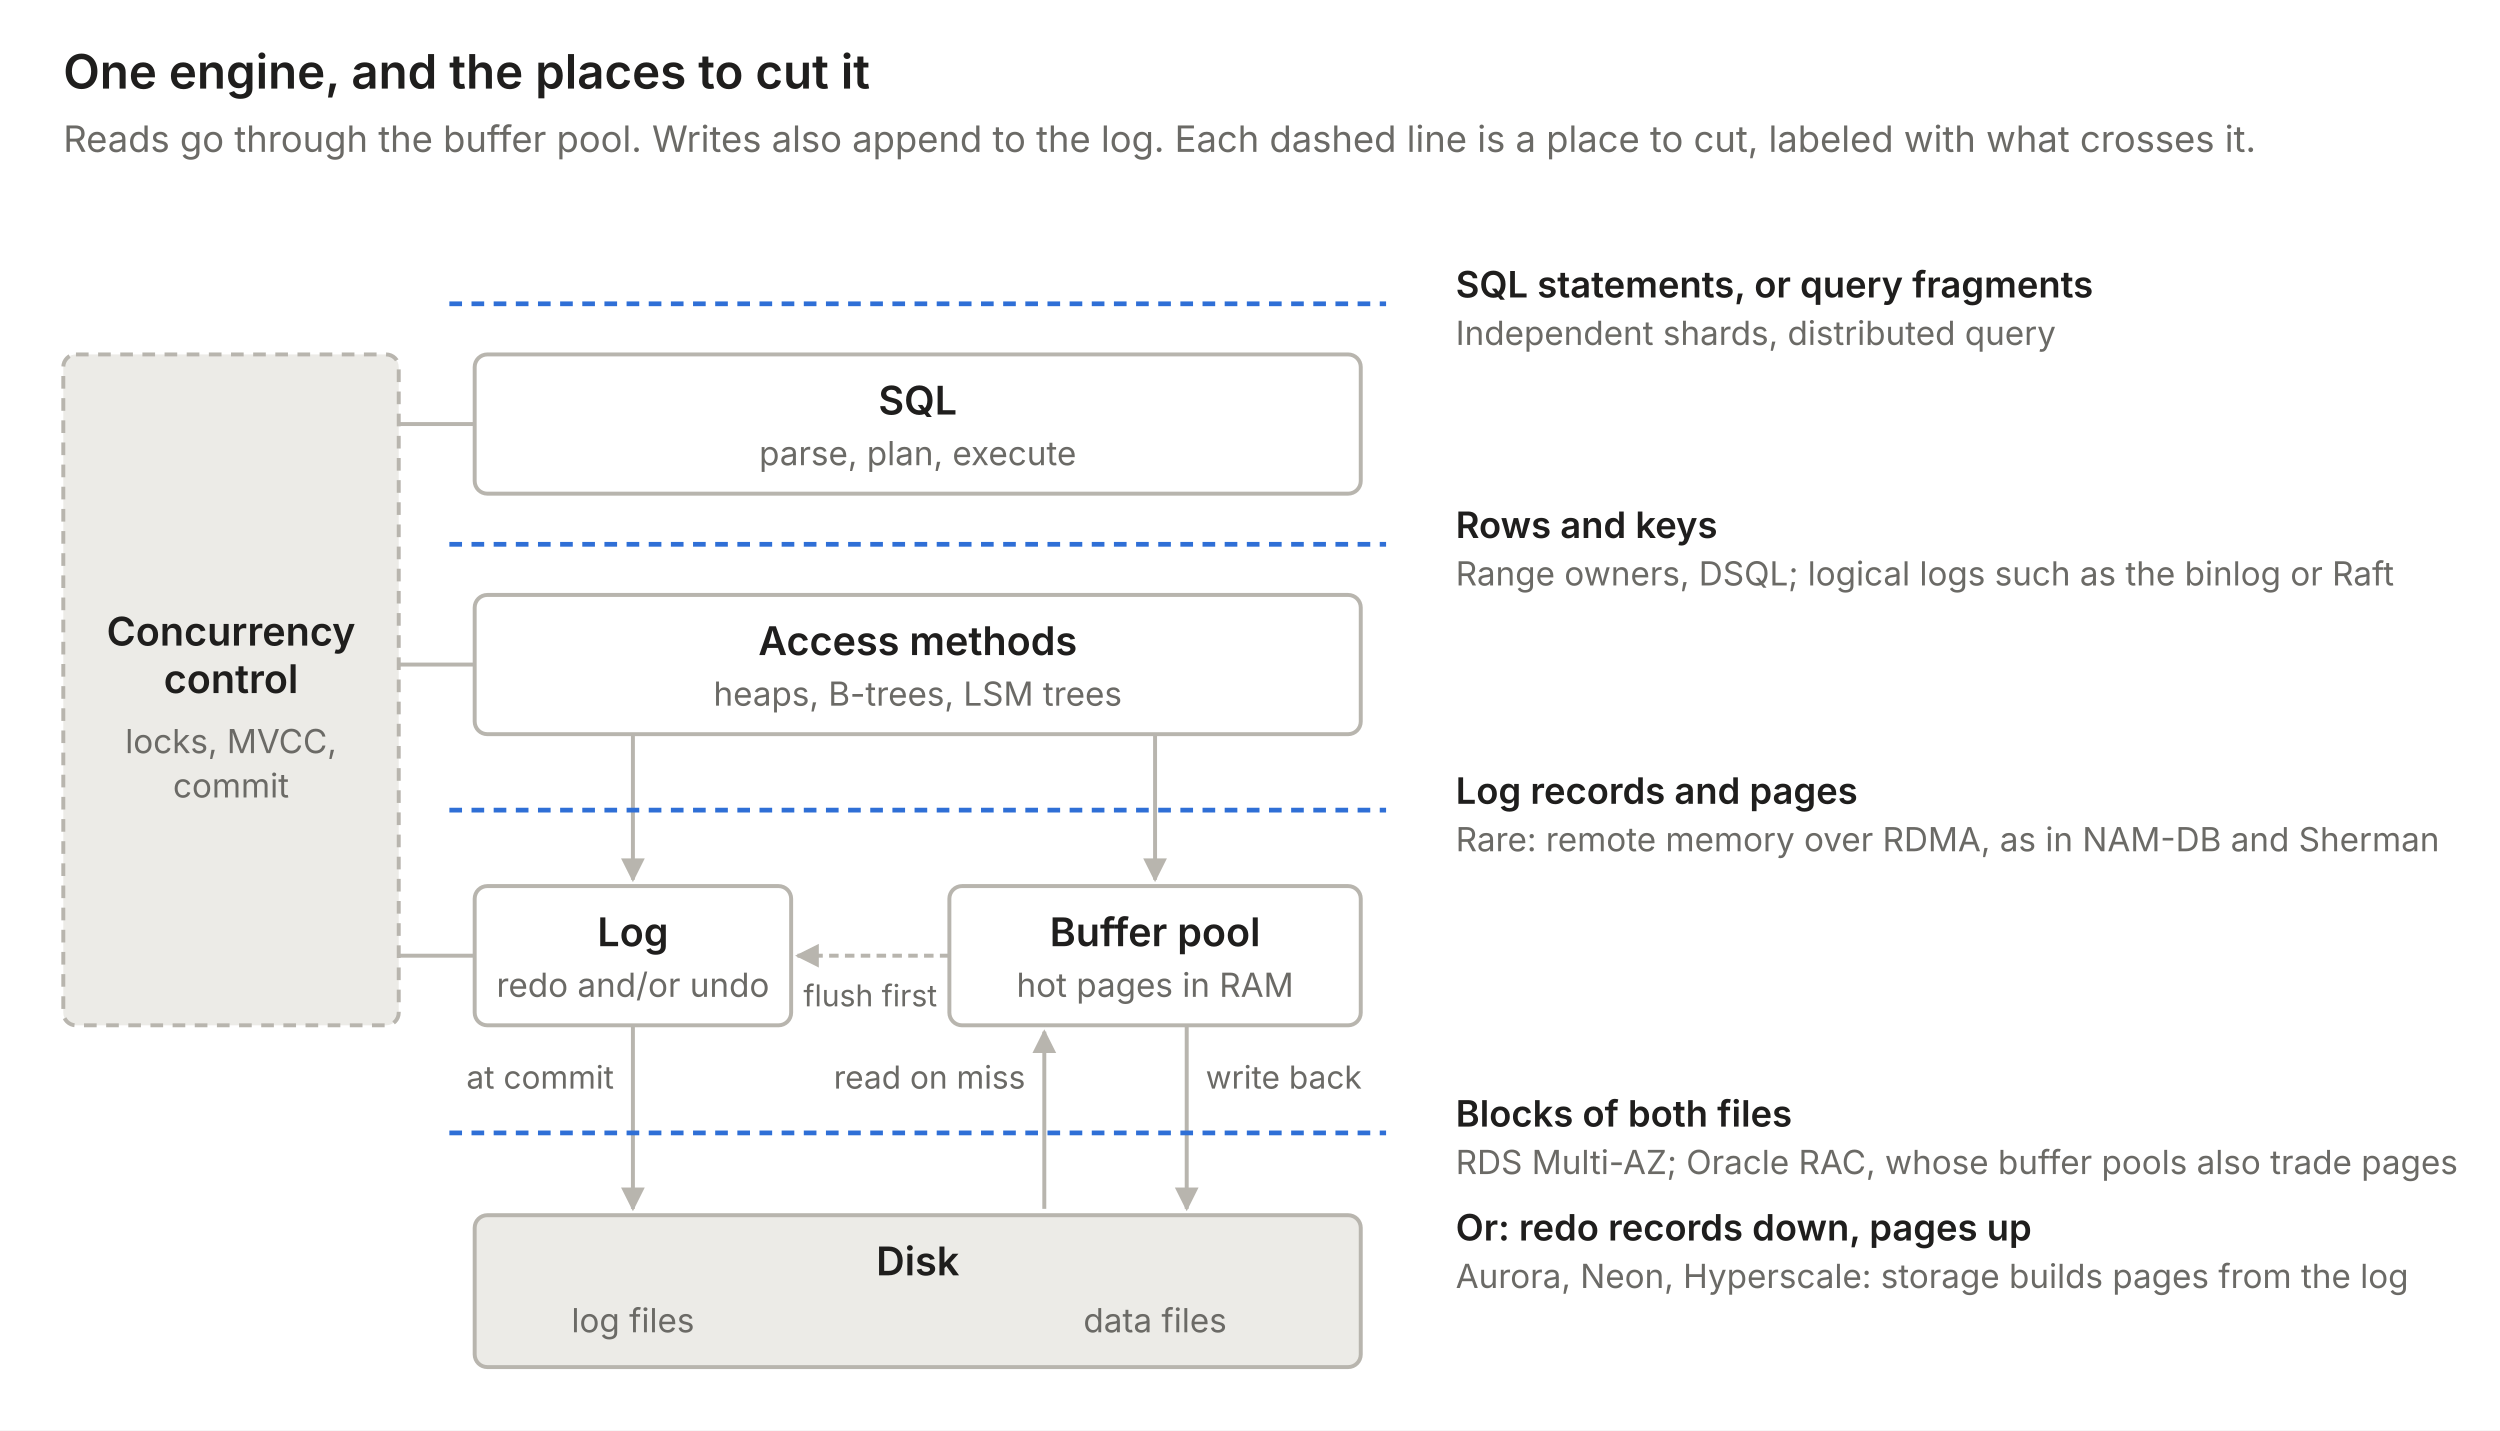
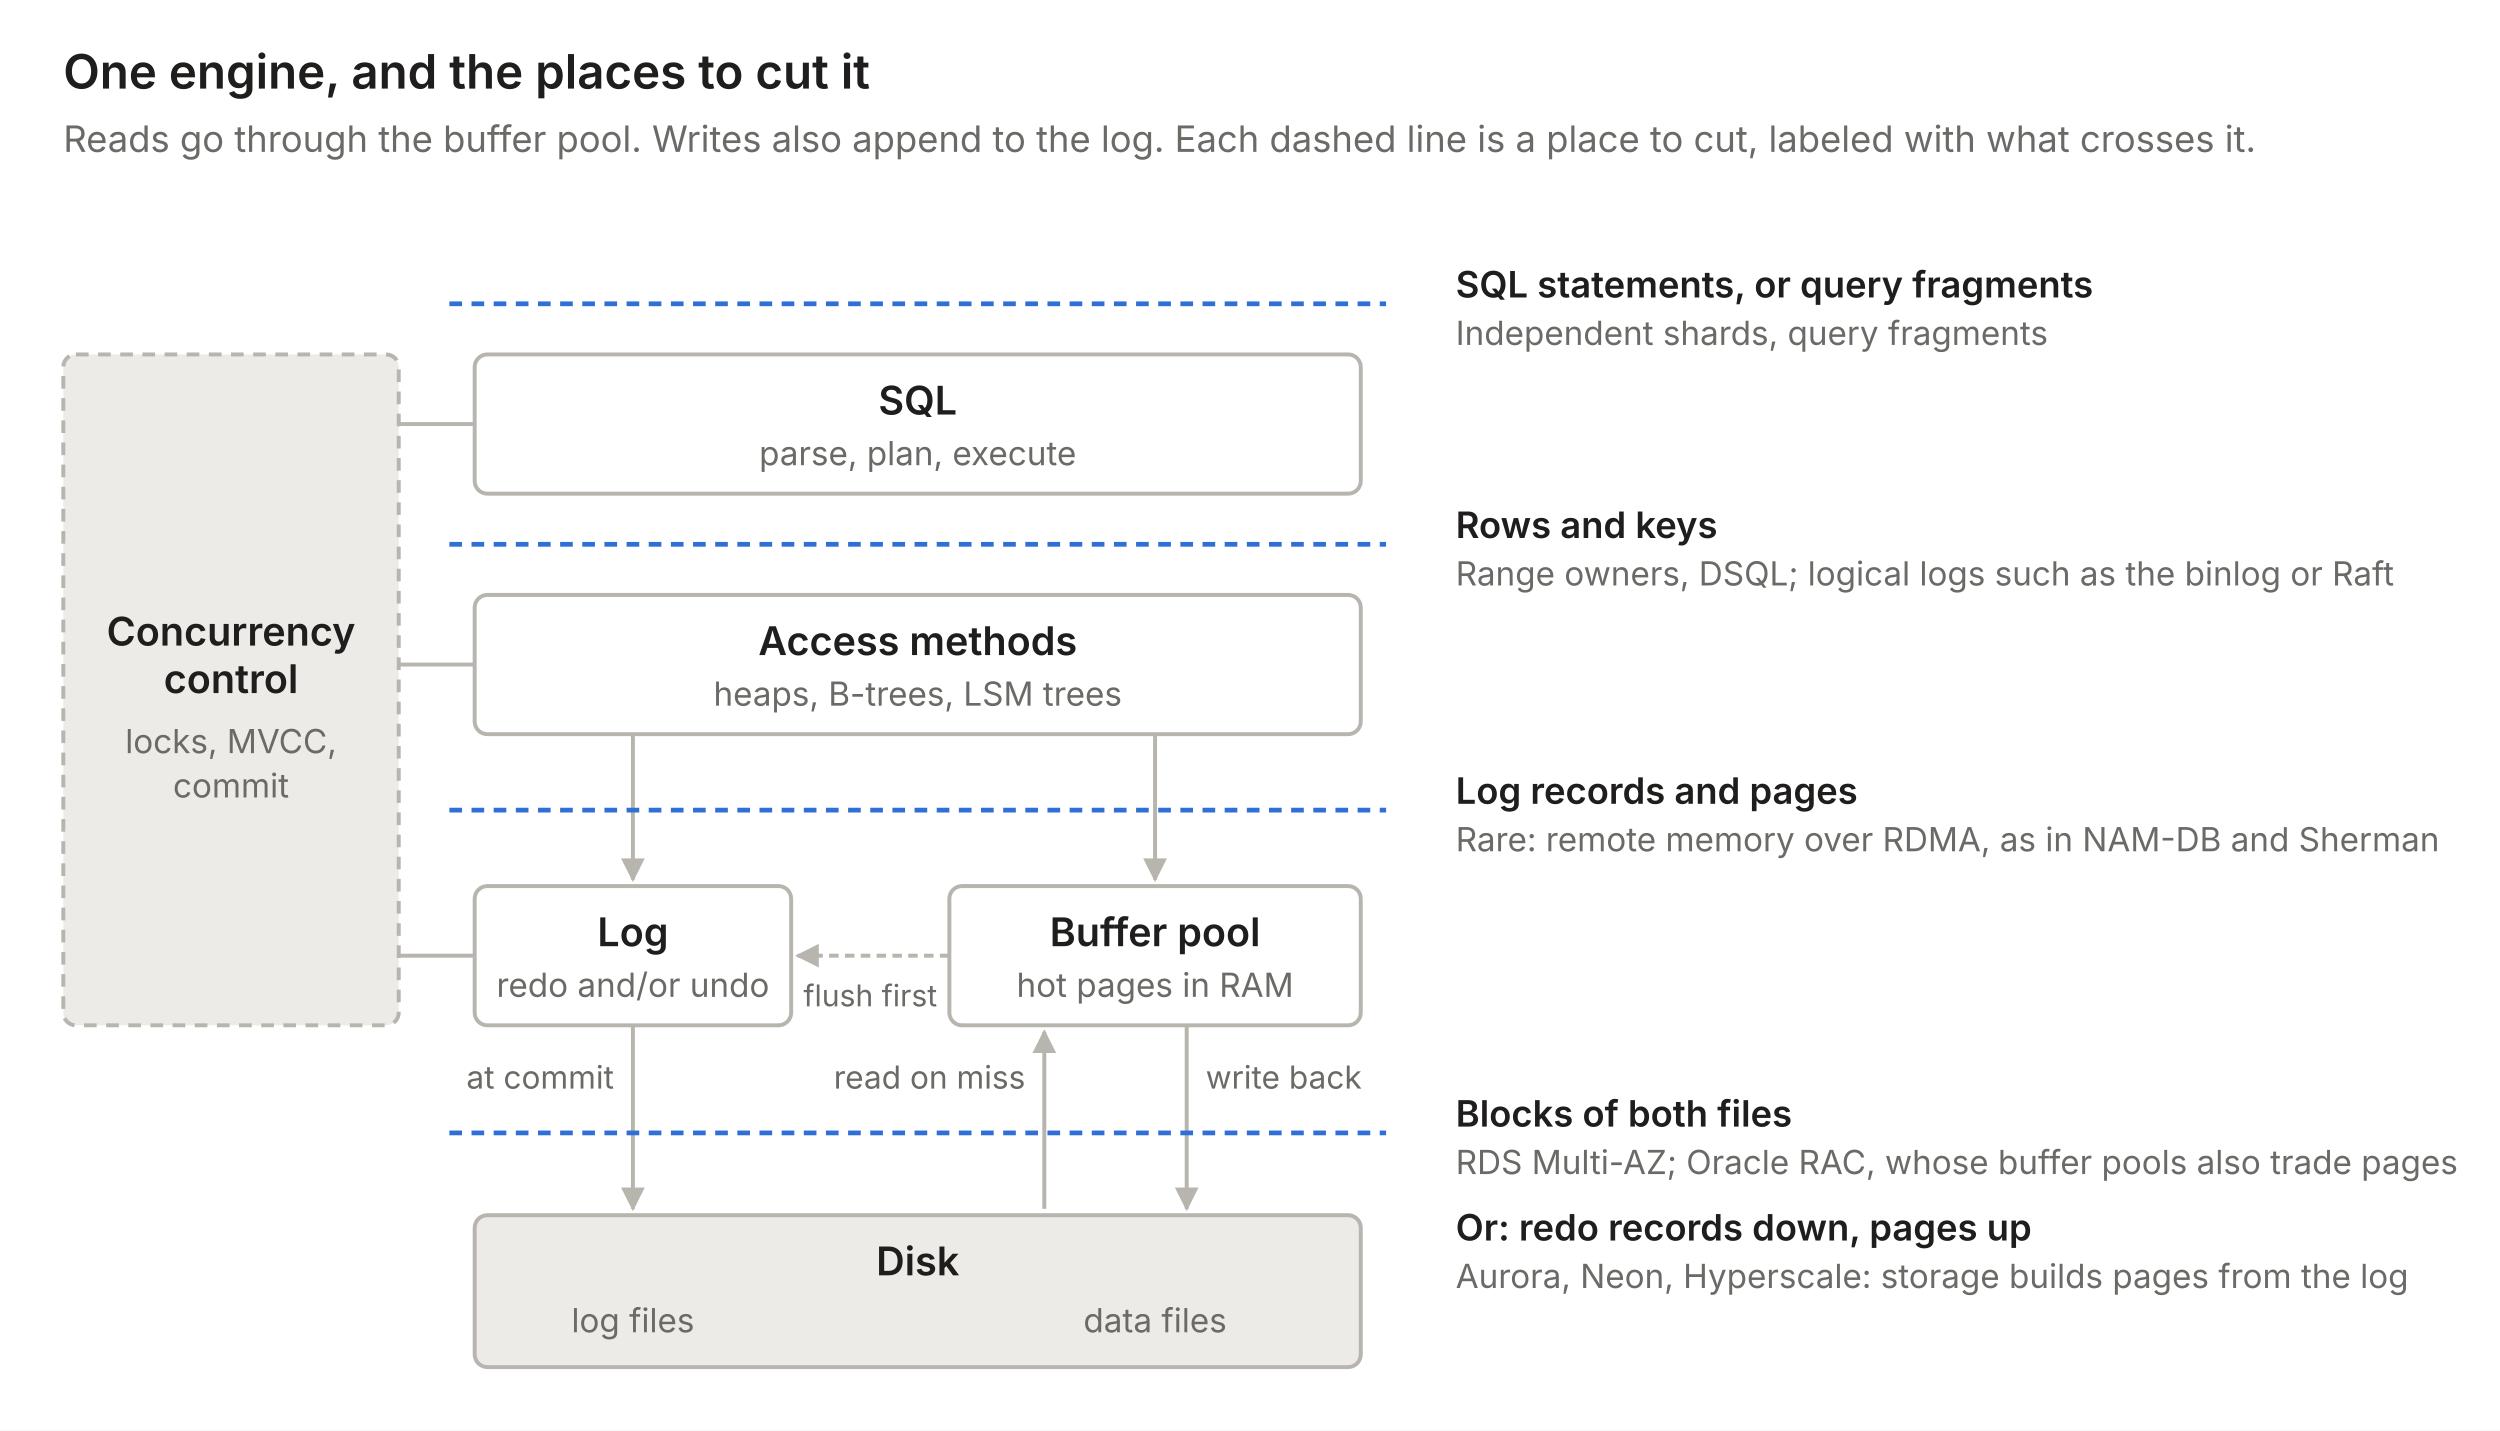
<svg xmlns="http://www.w3.org/2000/svg" width="790" height="452" font-family="Inter, 'Helvetica Neue', Arial, sans-serif" viewBox="0 0 790 452" role="img" aria-label="A database engine: SQL over access methods, which feed two side-by-side paths to disk: the log, holding redo and/or undo records, is flushed to log files at commit, and the buffer pool reads and writes data files. Concurrency control sits beside them and touches SQL, the access methods, and the log. Dashed lines mark the places to cut and what crosses each." font-size="13">
  <rect width="100%" height="100%" fill="#ffffff" />
  <defs>
    <marker id="es-arrow" viewBox="0 0 10 10" refX="9" refY="5" markerWidth="6" markerHeight="6" orient="auto-start-reverse">
      <path d="M0 0L10 5L0 10z" fill="#b8b5ae" />
    </marker>
  </defs>
  <text x="20" y="28" text-anchor="start" font-size="15" font-weight="600" fill="#1f1e1d">One engine, and the places to cut it</text>
  <text x="20" y="48" text-anchor="start" font-size="11.5" font-weight="400" fill="#6b6a66">Reads go through the buffer pool. Writes also append to the log. Each dashed line is a place to cut, labeled with what crosses it.</text>
  <rect x="150" y="112" width="280" height="44" rx="4" fill="#ffffff" stroke="#b8b5ae" stroke-width="1.25" />
  <text x="290.0" y="131" text-anchor="middle" font-size="12.5" font-weight="600" fill="#1f1e1d">SQL</text>
  <text x="290.0" y="147" text-anchor="middle" font-size="10.5" font-weight="400" fill="#6b6a66">parse, plan, execute</text>
  <rect x="150" y="188" width="280" height="44" rx="4" fill="#ffffff" stroke="#b8b5ae" stroke-width="1.25" />
  <text x="290.0" y="207" text-anchor="middle" font-size="12.5" font-weight="600" fill="#1f1e1d">Access methods</text>
  <text x="290.0" y="223" text-anchor="middle" font-size="10.5" font-weight="400" fill="#6b6a66">heaps, B-trees, LSM trees</text>
  <rect x="150" y="280" width="100" height="44" rx="4" fill="#ffffff" stroke="#b8b5ae" stroke-width="1.25" />
  <text x="200.0" y="299" text-anchor="middle" font-size="12.5" font-weight="600" fill="#1f1e1d">Log</text>
  <text x="200.0" y="315" text-anchor="middle" font-size="10.5" font-weight="400" fill="#6b6a66">redo and/or undo</text>
  <rect x="300" y="280" width="130" height="44" rx="4" fill="#ffffff" stroke="#b8b5ae" stroke-width="1.25" />
  <text x="365.0" y="299" text-anchor="middle" font-size="12.5" font-weight="600" fill="#1f1e1d">Buffer pool</text>
  <text x="365.0" y="315" text-anchor="middle" font-size="10.5" font-weight="400" fill="#6b6a66">hot pages in RAM</text>
  <rect x="150" y="384" width="280" height="48" rx="4" fill="#ecebe7" stroke="#b8b5ae" stroke-width="1.25" />
  <text x="290" y="403" text-anchor="middle" font-size="12.5" font-weight="600" fill="#1f1e1d">Disk</text>
  <text x="200" y="421" text-anchor="middle" font-size="10.5" font-weight="400" fill="#6b6a66">log files</text>
  <text x="365" y="421" text-anchor="middle" font-size="10.5" font-weight="400" fill="#6b6a66">data files</text>
  <line x1="200" y1="232" x2="200" y2="278" stroke="#b8b5ae" stroke-width="1.25" marker-end="url(#es-arrow)" />
  <line x1="365" y1="232" x2="365" y2="278" stroke="#b8b5ae" stroke-width="1.25" marker-end="url(#es-arrow)" />
  <line x1="300" y1="302" x2="252" y2="302" stroke="#b8b5ae" stroke-width="1.25" marker-end="url(#es-arrow)" stroke-dasharray="3 2" />
  <text x="275" y="318" text-anchor="middle" font-size="9.5" font-weight="400" fill="#6b6a66">flush first</text>
  <line x1="200" y1="324" x2="200" y2="382" stroke="#b8b5ae" stroke-width="1.25" marker-end="url(#es-arrow)" />
  <text x="194" y="344" text-anchor="end" font-size="10" font-weight="400" fill="#6b6a66">at commit</text>
  <line x1="330" y1="382" x2="330" y2="326" stroke="#b8b5ae" stroke-width="1.25" marker-end="url(#es-arrow)" />
  <text x="324" y="344" text-anchor="end" font-size="10" font-weight="400" fill="#6b6a66">read on miss</text>
  <line x1="375" y1="324" x2="375" y2="382" stroke="#b8b5ae" stroke-width="1.25" marker-end="url(#es-arrow)" />
  <text x="381" y="344" text-anchor="start" font-size="10" font-weight="400" fill="#6b6a66">write back</text>
  <rect x="20" y="112" width="106" height="212" rx="4" fill="#ecebe7" stroke="#b8b5ae" stroke-width="1.25" stroke-dasharray="4 3" />
  <text x="73" y="204" text-anchor="middle" font-size="12.5" font-weight="600" fill="#1f1e1d">Concurrency</text>
  <text x="73" y="219" text-anchor="middle" font-size="12.5" font-weight="600" fill="#1f1e1d">control</text>
  <text x="73" y="238" text-anchor="middle" font-size="10.5" font-weight="400" fill="#6b6a66">locks, MVCC,</text>
  <text x="73" y="252" text-anchor="middle" font-size="10.5" font-weight="400" fill="#6b6a66">commit</text>
  <line x1="126" y1="134" x2="150" y2="134" stroke="#b8b5ae" stroke-width="1.25" />
  <line x1="126" y1="210" x2="150" y2="210" stroke="#b8b5ae" stroke-width="1.25" />
  <line x1="126" y1="302" x2="150" y2="302" stroke="#b8b5ae" stroke-width="1.25" />
  <line x1="142" y1="96" x2="438" y2="96" stroke="#2f6fd6" stroke-width="1.5" stroke-dasharray="4 3" />
  <text x="460" y="94" text-anchor="start" font-size="11.5" font-weight="600" fill="#1f1e1d">SQL statements, or query fragments</text>
-   <text x="460" y="109" text-anchor="start" font-size="10.5" font-weight="400" fill="#6b6a66">Independent shards, distributed query</text>
+   <text x="460" y="109" text-anchor="start" font-size="10.5" font-weight="400" fill="#6b6a66">Independent shards, query fragments</text>
  <line x1="142" y1="172" x2="438" y2="172" stroke="#2f6fd6" stroke-width="1.5" stroke-dasharray="4 3" />
  <text x="460" y="170" text-anchor="start" font-size="11.5" font-weight="600" fill="#1f1e1d">Rows and keys</text>
  <text x="460" y="185" text-anchor="start" font-size="10.5" font-weight="400" fill="#6b6a66">Range owners, DSQL; logical logs such as the binlog or Raft</text>
  <line x1="142" y1="256" x2="438" y2="256" stroke="#2f6fd6" stroke-width="1.5" stroke-dasharray="4 3" />
  <text x="460" y="254" text-anchor="start" font-size="11.5" font-weight="600" fill="#1f1e1d">Log records and pages</text>
  <text x="460" y="269" text-anchor="start" font-size="10.5" font-weight="400" fill="#6b6a66">Rare: remote memory over RDMA, as in NAM-DB and Sherman</text>
  <line x1="142" y1="358" x2="438" y2="358" stroke="#2f6fd6" stroke-width="1.5" stroke-dasharray="4 3" />
  <text x="460" y="356" text-anchor="start" font-size="11.5" font-weight="600" fill="#1f1e1d">Blocks of both files</text>
  <text x="460" y="371" text-anchor="start" font-size="10.5" font-weight="400" fill="#6b6a66">RDS Multi-AZ; Oracle RAC, whose buffer pools also trade pages</text>
  <text x="460" y="392" text-anchor="start" font-size="11.5" font-weight="600" fill="#1f1e1d">Or: redo records down, pages up</text>
  <text x="460" y="407" text-anchor="start" font-size="10.5" font-weight="400" fill="#6b6a66">Aurora, Neon, Hyperscale: storage builds pages from the log</text>
</svg>
